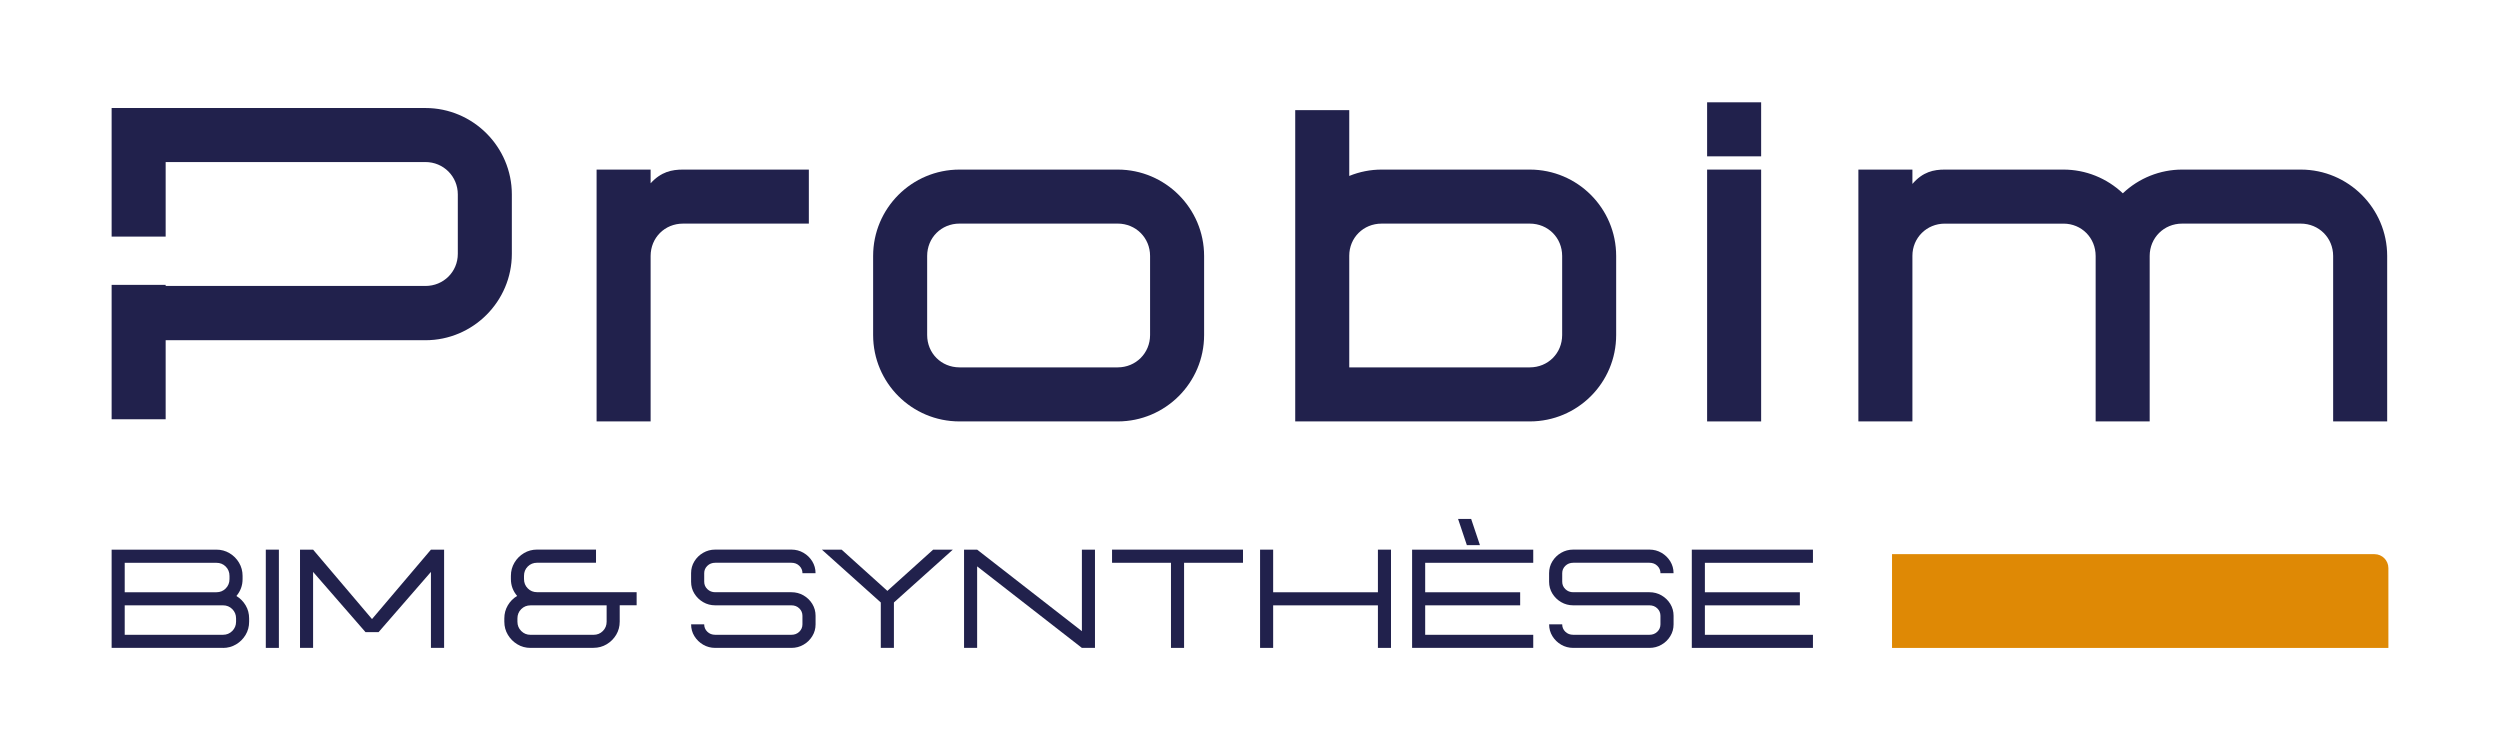
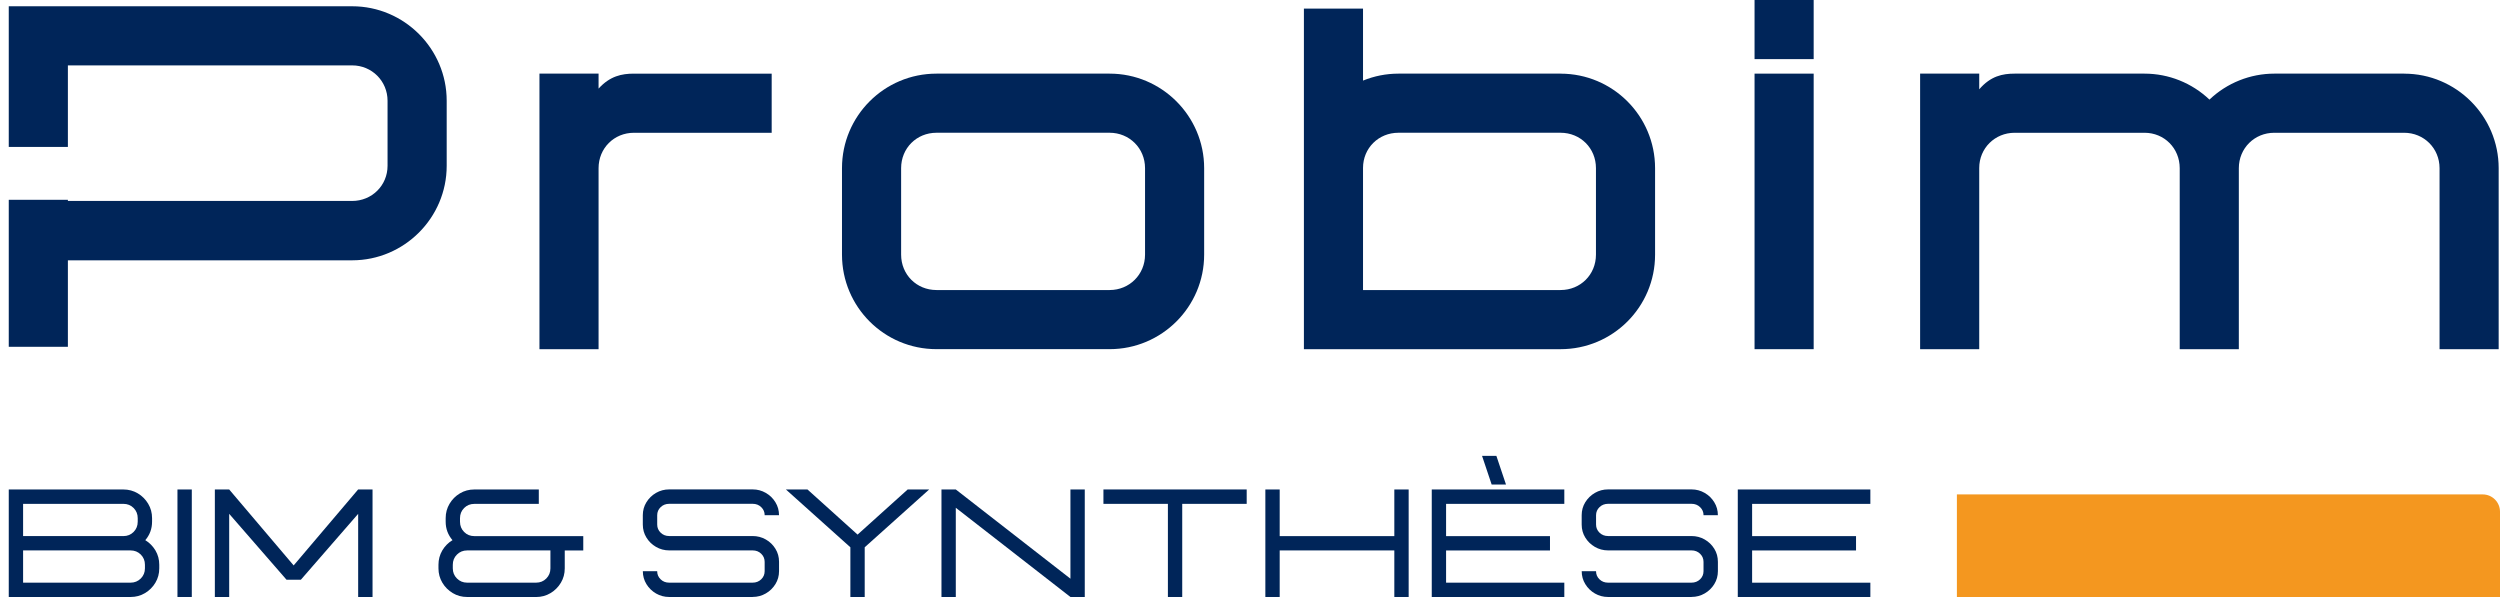
- <svg xmlns="http://www.w3.org/2000/svg" id="Calque_1" viewBox="0 0 1190.55 357.26">
-   <defs>
-     <style>.cls-1{fill:#df8905;}.cls-2{fill:#21214c;}</style>
-   </defs>
-   <path class="cls-2" d="M106.19,308.54H53.16v-46.79h49.89c2.28,0,4.37,.56,6.27,1.7,1.89,1.13,3.4,2.64,4.52,4.54,1.12,1.89,1.68,3.98,1.68,6.27v1.53c0,3.04-.98,5.72-2.94,8.03,1.85,1.13,3.32,2.63,4.42,4.5,1.1,1.87,1.64,3.94,1.64,6.2v1.57c0,2.28-.56,4.37-1.68,6.25-1.12,1.88-2.62,3.39-4.52,4.52s-3.98,1.7-6.27,1.7Zm-3.13-26.5c1.76,0,3.24-.6,4.44-1.81,1.19-1.21,1.79-2.69,1.79-4.45v-1.53c0-1.76-.6-3.24-1.79-4.44s-2.68-1.79-4.44-1.79H59.39v14.03h43.66Zm3.13,20.26c1.74,0,3.21-.6,4.42-1.81,1.2-1.21,1.81-2.68,1.81-4.42v-1.57c0-1.76-.61-3.24-1.81-4.44-1.21-1.2-2.68-1.79-4.42-1.79H59.39v14.03h46.79Z" />
-   <path class="cls-2" d="M132.81,308.54h-6.23v-46.79h6.23v46.79Z" />
-   <path class="cls-2" d="M211.49,308.54h-6.27v-36.19l-24.93,28.68h-6.23l-24.96-28.68v36.19h-6.23v-46.79h6.23l28.06,33.06,28.06-33.06h6.27v46.79Z" />
-   <path class="cls-2" d="M282.66,308.54h-30.02c-2.28,0-4.37-.56-6.25-1.7-1.89-1.13-3.39-2.64-4.52-4.52s-1.7-3.96-1.7-6.25v-1.57c0-2.26,.55-4.33,1.66-6.22,1.11-1.88,2.59-3.38,4.44-4.49-1.98-2.31-2.97-4.98-2.97-8.03v-1.53c0-2.28,.56-4.37,1.68-6.27,1.12-1.89,2.63-3.4,4.52-4.54,1.89-1.13,3.98-1.7,6.27-1.7h28.06v6.27h-28.06c-1.76,0-3.24,.6-4.44,1.79-1.19,1.2-1.79,2.68-1.79,4.44v1.53c0,1.76,.6,3.25,1.79,4.45,1.19,1.21,2.68,1.81,4.44,1.81h47.41v6.23h-8.06v7.8c0,2.28-.56,4.37-1.68,6.25-1.12,1.88-2.63,3.39-4.52,4.52-1.89,1.13-3.98,1.7-6.27,1.7Zm0-6.23c1.76,0,3.24-.6,4.44-1.81,1.19-1.21,1.79-2.68,1.79-4.42v-7.8h-36.25c-1.74,0-3.22,.6-4.42,1.79-1.21,1.2-1.81,2.68-1.81,4.44v1.57c0,1.74,.6,3.21,1.81,4.42,1.2,1.21,2.68,1.81,4.42,1.81h30.02Z" />
-   <path class="cls-2" d="M376.9,308.54h-36.29c-2.09,0-4-.51-5.74-1.52-1.74-1.01-3.13-2.37-4.18-4.06s-1.57-3.58-1.57-5.65h6.23c0,1.39,.5,2.57,1.5,3.54,1,.97,2.25,1.45,3.75,1.45h36.29c1.5,0,2.75-.48,3.75-1.45s1.5-2.15,1.5-3.54v-4.05c0-1.39-.5-2.57-1.5-3.54-1-.97-2.25-1.45-3.75-1.45h-36.29c-2.09,0-4-.51-5.74-1.52-1.74-1.01-3.13-2.37-4.18-4.06s-1.57-3.58-1.57-5.65v-4.08c0-2.07,.52-3.95,1.57-5.65,1.04-1.7,2.43-3.05,4.18-4.06s3.65-1.52,5.74-1.52h36.29c2.09,0,4,.51,5.74,1.52,1.74,1.01,3.13,2.37,4.18,4.06,1.04,1.7,1.57,3.58,1.57,5.65h-6.23c0-1.37-.5-2.54-1.5-3.51-1-.97-2.25-1.45-3.75-1.45h-36.29c-1.5,0-2.75,.48-3.75,1.45s-1.5,2.14-1.5,3.51v4.08c0,1.37,.5,2.55,1.5,3.52s2.25,1.47,3.75,1.47h36.29c2.09,0,4,.5,5.74,1.5,1.74,1,3.13,2.35,4.18,4.05,1.04,1.7,1.57,3.59,1.57,5.68v4.05c0,2.07-.52,3.95-1.57,5.65s-2.43,3.05-4.18,4.06-3.65,1.52-5.74,1.52Z" />
-   <path class="cls-2" d="M425.68,308.54h-6.23v-21.63l-28.06-25.16h9.4l21.8,19.64,21.8-19.64h9.37l-28.06,25.16v21.63Z" />
-   <path class="cls-2" d="M521.45,308.54h-6.23l-49.89-38.83v38.83h-6.23v-46.79h6.23l49.89,38.83v-38.83h6.23v46.79Z" />
-   <path class="cls-2" d="M563.87,308.54h-6.23v-40.53h-28.06v-6.27h62.36v6.27h-28.06v40.53Z" />
-   <path class="cls-2" d="M662.42,308.54h-6.23v-20.26h-49.89v20.26h-6.23v-46.79h6.23v20.3h49.89v-20.3h6.23v46.79Z" />
-   <path class="cls-2" d="M730.16,308.54h-57.69v-46.79h57.69v6.27h-51.46v14.03h45.23v6.23h-45.23v14.03h51.46v6.23Zm-25.39-48.95h-6.23l-4.18-12.47h6.23l4.18,12.47Z" />
-   <path class="cls-2" d="M785.5,308.54h-36.29c-2.09,0-4-.51-5.74-1.52s-3.13-2.37-4.18-4.06c-1.04-1.7-1.57-3.58-1.57-5.65h6.23c0,1.39,.5,2.57,1.5,3.54,1,.97,2.25,1.45,3.75,1.45h36.29c1.5,0,2.75-.48,3.75-1.45,1-.97,1.5-2.15,1.5-3.54v-4.05c0-1.39-.5-2.57-1.5-3.54s-2.25-1.45-3.75-1.45h-36.29c-2.09,0-4-.51-5.74-1.52-1.74-1.01-3.13-2.37-4.18-4.06-1.04-1.7-1.57-3.58-1.57-5.65v-4.08c0-2.07,.52-3.95,1.57-5.65,1.04-1.7,2.43-3.05,4.18-4.06,1.74-1.01,3.65-1.52,5.74-1.52h36.29c2.09,0,4,.51,5.74,1.52s3.13,2.37,4.18,4.06c1.04,1.7,1.57,3.58,1.57,5.65h-6.23c0-1.37-.5-2.54-1.5-3.51s-2.25-1.45-3.75-1.45h-36.29c-1.5,0-2.75,.48-3.75,1.45-1,.97-1.5,2.14-1.5,3.51v4.08c0,1.37,.5,2.55,1.5,3.52,1,.98,2.25,1.47,3.75,1.47h36.29c2.09,0,4,.5,5.74,1.5s3.13,2.35,4.18,4.05c1.04,1.7,1.57,3.59,1.57,5.68v4.05c0,2.07-.52,3.95-1.57,5.65-1.04,1.7-2.43,3.05-4.18,4.06-1.74,1.01-3.65,1.52-5.74,1.52Z" />
-   <path class="cls-2" d="M863.36,308.54h-57.69v-46.79h57.69v6.27h-51.46v14.03h45.23v6.23h-45.23v14.03h51.46v6.23Z" />
-   <path class="cls-1" d="M901.02,263.9h229.76c3.65,0,6.62,2.97,6.62,6.62v38.03h-236.38v-44.64h0Z" />
-   <path class="cls-2" d="M325.25,80.76c-5.29,0-10.42,1.03-15.41,6.52v-6.52h-25.73v119.92h25.73V121.9c0-8.68,6.73-15.41,15.41-15.41h59.94v-25.73h-59.94Z" />
-   <path class="cls-2" d="M532.28,80.76h-75.34c-22.75,0-41.14,18.44-41.14,41.14v37.65c0,22.75,18.39,41.14,41.14,41.14h75.34c22.65,0,41.14-18.39,41.14-41.14v-37.65c0-22.7-18.49-41.14-41.14-41.14Zm15.41,78.78c0,8.68-6.83,15.41-15.41,15.41h-75.34c-8.68,0-15.41-6.73-15.41-15.41v-37.65c0-8.68,6.73-15.41,15.41-15.41h75.34c8.58,0,15.41,6.73,15.41,15.41v37.65Z" />
-   <path class="cls-2" d="M728.52,80.76h-70.57c-5.29,0-10.53,1.03-15.41,3.03v-31.33h-25.73V200.69h111.7c22.75,0,41.14-18.39,41.14-41.14v-37.65c0-22.7-18.39-41.14-41.14-41.14Zm15.41,78.78c0,8.68-6.73,15.41-15.41,15.41h-85.98v-53.16c0-8.58,6.73-15.3,15.41-15.3h70.57c8.68,0,15.41,6.73,15.41,15.41v37.65Z" />
-   <path class="cls-2" d="M812.96,48.72v25.73h25.73v-25.73h-25.73Zm0,32.05v119.92h25.73V80.76h-25.73Z" />
-   <path class="cls-2" d="M1095.68,80.76h-56.55c-10.42,0-20.59,4.06-28.19,11.3-7.65-7.24-17.72-11.3-28.25-11.3h-56.55c-5.24,0-10.42,1.03-15.41,6.83v-6.83h-25.73v119.92h25.73V121.8c0-8.58,6.83-15.3,15.41-15.3h56.55c8.58,0,15.3,6.73,15.3,15.41v78.78h25.73V121.9c0-8.68,6.83-15.41,15.41-15.41h56.55c8.58,0,15.41,6.73,15.41,15.41v78.78h25.73V121.9c0-22.7-18.49-41.14-41.14-41.14Z" />
-   <path class="cls-2" d="M202.61,51.44H53.16v61.22h25.73v-35.49h123.72c8.58,0,15.41,6.83,15.41,15.41v28.3c0,8.58-6.83,15.3-15.41,15.3H78.89v-.51h-25.73v63.99h25.73v-37.64h123.72c22.65,0,41.14-18.49,41.14-41.14v-28.3c0-22.65-18.49-41.14-41.14-41.14Z" />
+ <svg xmlns="http://www.w3.org/2000/svg" width="201" height="48" viewBox="0 0 201 48" fill="none">
+   <path d="M50.971 5.92C49.993 5.92 49.044 6.111 48.125 7.124V5.92H43.372V28.074H48.125V13.521C48.125 11.918 49.37 10.675 50.971 10.675H62.043V5.922H50.971V5.92Z" fill="#002559" />
+   <path d="M89.215 5.92H75.295C71.092 5.92 67.696 9.326 67.696 13.519V20.473C67.696 24.677 71.094 28.072 75.295 28.072H89.215C93.399 28.072 96.814 24.675 96.814 20.473V13.519C96.814 9.326 93.397 5.92 89.215 5.92ZM92.061 20.473C92.061 22.077 90.799 23.319 89.215 23.319H75.295C73.692 23.319 72.45 22.077 72.45 20.473V13.519C72.45 11.915 73.692 10.673 75.295 10.673H89.215C90.799 10.673 92.061 11.915 92.061 13.519V20.473Z" fill="#002559" />
+   <path d="M125.469 5.92H112.433C111.455 5.92 110.488 6.111 109.587 6.48V0.693H104.834V28.074H125.469C129.672 28.074 133.068 24.677 133.068 20.476V13.521C133.068 9.328 129.67 5.922 125.469 5.922V5.92ZM128.315 20.474C128.315 22.077 127.072 23.319 125.469 23.319H109.587V13.5C109.587 11.916 110.83 10.673 112.433 10.673H125.469C127.072 10.673 128.315 11.916 128.315 13.519V20.474Z" fill="#002559" />
+   <path d="M141.066 0V4.753H145.819V0H141.066ZM141.066 5.92V28.074H145.819V5.92H141.066Z" fill="#002559" />
+   <path d="M193.296 5.92H182.85C180.923 5.92 179.045 6.669 177.641 8.008C176.227 6.669 174.367 5.92 172.422 5.92H161.975C161.008 5.92 160.049 6.111 159.13 7.181V5.92H154.377V28.074H159.13V13.502C159.13 11.918 160.391 10.675 161.975 10.675H172.422C174.006 10.675 175.249 11.918 175.249 13.521V28.074H180.002V13.521C180.002 11.918 181.263 10.675 182.848 10.675H193.294C194.878 10.675 196.14 11.918 196.14 13.521V28.074H200.893V13.521C200.893 9.328 197.476 5.922 193.292 5.922L193.296 5.92Z" fill="#002559" />
+   <path d="M28.313 0.504H0.704V11.813H5.458V5.257H28.313C29.897 5.257 31.159 6.518 31.159 8.102V13.33C31.159 14.914 29.897 16.157 28.313 16.157H5.458V16.062H0.704V27.883H5.458V20.929H28.313C32.497 20.929 35.914 17.512 35.914 13.33V8.102C35.914 3.918 32.497 0.504 28.313 0.504Z" fill="#002559" />
+   <path d="M10.501 47.998H0.704V39.354H9.921C10.343 39.354 10.729 39.459 11.08 39.666C11.43 39.876 11.707 40.155 11.915 40.504C12.123 40.854 12.226 41.238 12.226 41.662V41.946C12.226 42.508 12.045 43.003 11.682 43.429C12.024 43.639 12.295 43.916 12.5 44.26C12.704 44.606 12.805 44.988 12.805 45.406V45.696C12.805 46.117 12.702 46.501 12.494 46.85C12.288 47.198 12.009 47.475 11.659 47.685C11.308 47.895 10.924 47.998 10.501 47.998ZM9.921 43.102C10.246 43.102 10.521 42.99 10.742 42.768C10.962 42.546 11.073 42.271 11.073 41.946V41.662C11.073 41.337 10.962 41.064 10.742 40.842C10.521 40.619 10.246 40.51 9.921 40.51H1.857V43.102H9.921ZM10.501 46.846C10.822 46.846 11.094 46.734 11.319 46.512C11.541 46.289 11.653 46.017 11.653 45.696V45.406C11.653 45.081 11.541 44.808 11.319 44.585C11.094 44.365 10.824 44.254 10.501 44.254H1.857V46.846H10.501Z" fill="#002559" />
+   <path d="M15.42 47.998H14.268V39.354H15.42V47.998Z" fill="#002559" />
+   <path d="M29.954 47.998H28.796V41.312L24.189 46.611H23.037L18.427 41.312V47.998H17.274V39.354H18.427L23.61 45.461L28.793 39.354H29.952V47.998H29.954Z" fill="#002559" />
+   <path d="M43.101 47.998H37.555C37.133 47.998 36.749 47.893 36.401 47.685C36.052 47.475 35.773 47.198 35.566 46.85C35.358 46.501 35.253 46.117 35.253 45.696V45.406C35.253 44.988 35.356 44.606 35.559 44.258C35.765 43.91 36.038 43.635 36.38 43.429C36.015 43.003 35.832 42.508 35.832 41.946V41.662C35.832 41.24 35.935 40.854 36.143 40.504C36.35 40.153 36.63 39.874 36.978 39.666C37.328 39.457 37.712 39.354 38.136 39.354H43.32V40.512H38.136C37.811 40.512 37.536 40.623 37.316 40.844C37.095 41.064 36.984 41.339 36.984 41.664V41.948C36.984 42.273 37.095 42.548 37.316 42.77C37.536 42.993 37.811 43.104 38.136 43.104H46.895V44.256H45.406V45.698C45.406 46.12 45.303 46.504 45.095 46.852C44.887 47.2 44.608 47.477 44.26 47.687C43.911 47.897 43.525 48 43.101 48V47.998ZM43.101 46.846C43.427 46.846 43.702 46.734 43.922 46.512C44.142 46.289 44.254 46.017 44.254 45.696V44.254H37.557C37.236 44.254 36.963 44.365 36.741 44.585C36.516 44.806 36.405 45.081 36.405 45.406V45.696C36.405 46.017 36.516 46.289 36.741 46.512C36.963 46.734 37.236 46.846 37.557 46.846H43.103H43.101Z" fill="#002559" />
+   <path d="M60.511 47.998H53.808C53.422 47.998 53.069 47.903 52.746 47.717C52.425 47.53 52.167 47.28 51.974 46.965C51.781 46.651 51.684 46.304 51.684 45.922H52.837C52.837 46.181 52.929 46.397 53.114 46.577C53.298 46.758 53.529 46.846 53.806 46.846H60.509C60.786 46.846 61.017 46.755 61.201 46.577C61.386 46.399 61.478 46.181 61.478 45.922V45.175C61.478 44.917 61.386 44.701 61.201 44.521C61.017 44.34 60.786 44.252 60.509 44.252H53.806C53.42 44.252 53.067 44.157 52.744 43.971C52.421 43.784 52.165 43.534 51.972 43.219C51.779 42.905 51.682 42.558 51.682 42.176V41.423C51.682 41.041 51.779 40.693 51.972 40.38C52.165 40.068 52.421 39.816 52.744 39.629C53.067 39.442 53.42 39.348 53.806 39.348H60.509C60.895 39.348 61.247 39.442 61.571 39.629C61.894 39.816 62.15 40.065 62.343 40.38C62.536 40.693 62.633 41.041 62.633 41.423H61.48C61.48 41.169 61.388 40.955 61.203 40.775C61.019 40.594 60.788 40.506 60.511 40.506H53.808C53.531 40.506 53.3 40.596 53.116 40.775C52.931 40.953 52.839 41.169 52.839 41.423V42.176C52.839 42.43 52.931 42.647 53.116 42.827C53.3 43.008 53.531 43.098 53.808 43.098H60.511C60.897 43.098 61.249 43.19 61.573 43.375C61.896 43.559 62.152 43.809 62.345 44.122C62.538 44.434 62.635 44.785 62.635 45.171V45.918C62.635 46.3 62.538 46.648 62.345 46.961C62.152 47.274 61.896 47.526 61.573 47.712C61.252 47.899 60.897 47.994 60.511 47.994V47.998Z" fill="#002559" />
+   <path d="M69.522 47.998H68.37V44.002L63.186 39.354H64.922L68.949 42.982L72.976 39.354H74.705L69.522 44.002V47.998Z" fill="#002559" />
+   <path d="M87.215 47.998H86.063L76.846 40.825V47.998H75.694V39.354H76.846L86.063 46.527V39.354H87.215V47.998Z" fill="#002559" />
+   <path d="M95.051 47.998H93.899V40.51H88.716V39.352H100.234V40.51H95.051V47.998Z" fill="#002559" />
+   <path d="M113.256 47.998H112.104V44.254H102.887V47.998H101.735V39.354H102.887V43.104H112.104V39.354H113.256V47.998Z" fill="#002559" />
+   <path d="M125.771 47.998H115.113V39.354H125.771V40.512H116.265V43.104H124.619V44.256H116.265V46.848H125.771V48V47.998ZM121.081 38.955H119.929L119.157 36.653H120.309L121.081 38.955Z" fill="#002559" />
+   <path d="M135.995 47.998H129.293C128.907 47.998 128.554 47.903 128.231 47.717C127.908 47.53 127.652 47.28 127.459 46.965C127.266 46.653 127.169 46.304 127.169 45.922H128.321C128.321 46.181 128.413 46.397 128.598 46.577C128.783 46.758 129.014 46.846 129.291 46.846H135.993C136.27 46.846 136.501 46.755 136.686 46.577C136.871 46.399 136.963 46.181 136.963 45.922V45.175C136.963 44.917 136.871 44.701 136.686 44.521C136.501 44.34 136.27 44.252 135.993 44.252H129.291C128.904 44.252 128.552 44.157 128.229 43.971C127.908 43.784 127.65 43.534 127.456 43.219C127.263 42.907 127.167 42.558 127.167 42.176V41.423C127.167 41.041 127.263 40.693 127.456 40.38C127.65 40.068 127.906 39.816 128.229 39.629C128.552 39.442 128.904 39.348 129.291 39.348H135.993C136.379 39.348 136.732 39.442 137.055 39.629C137.378 39.816 137.634 40.065 137.827 40.38C138.021 40.693 138.117 41.041 138.117 41.423H136.965C136.965 41.169 136.873 40.955 136.688 40.775C136.503 40.594 136.272 40.506 135.995 40.506H129.293C129.016 40.506 128.785 40.596 128.6 40.775C128.416 40.953 128.323 41.169 128.323 41.423V42.176C128.323 42.43 128.416 42.647 128.6 42.827C128.785 43.008 129.016 43.098 129.293 43.098H135.995C136.382 43.098 136.734 43.19 137.057 43.375C137.378 43.559 137.637 43.809 137.83 44.122C138.023 44.434 138.119 44.785 138.119 45.171V45.918C138.119 46.3 138.023 46.648 137.83 46.961C137.637 47.274 137.38 47.526 137.057 47.712C136.736 47.899 136.382 47.994 135.995 47.994V47.998Z" fill="#002559" />
+   <path d="M150.377 47.998H139.718V39.354H150.377V40.512H140.87V43.104H149.225V44.256H140.87V46.848H150.377V48V47.998Z" fill="#002559" />
+   <path d="M157.334 39.751H199.611C200.377 39.751 201 40.374 201 41.14V47.998H157.334V39.751Z" fill="#F4971F" />
</svg>
